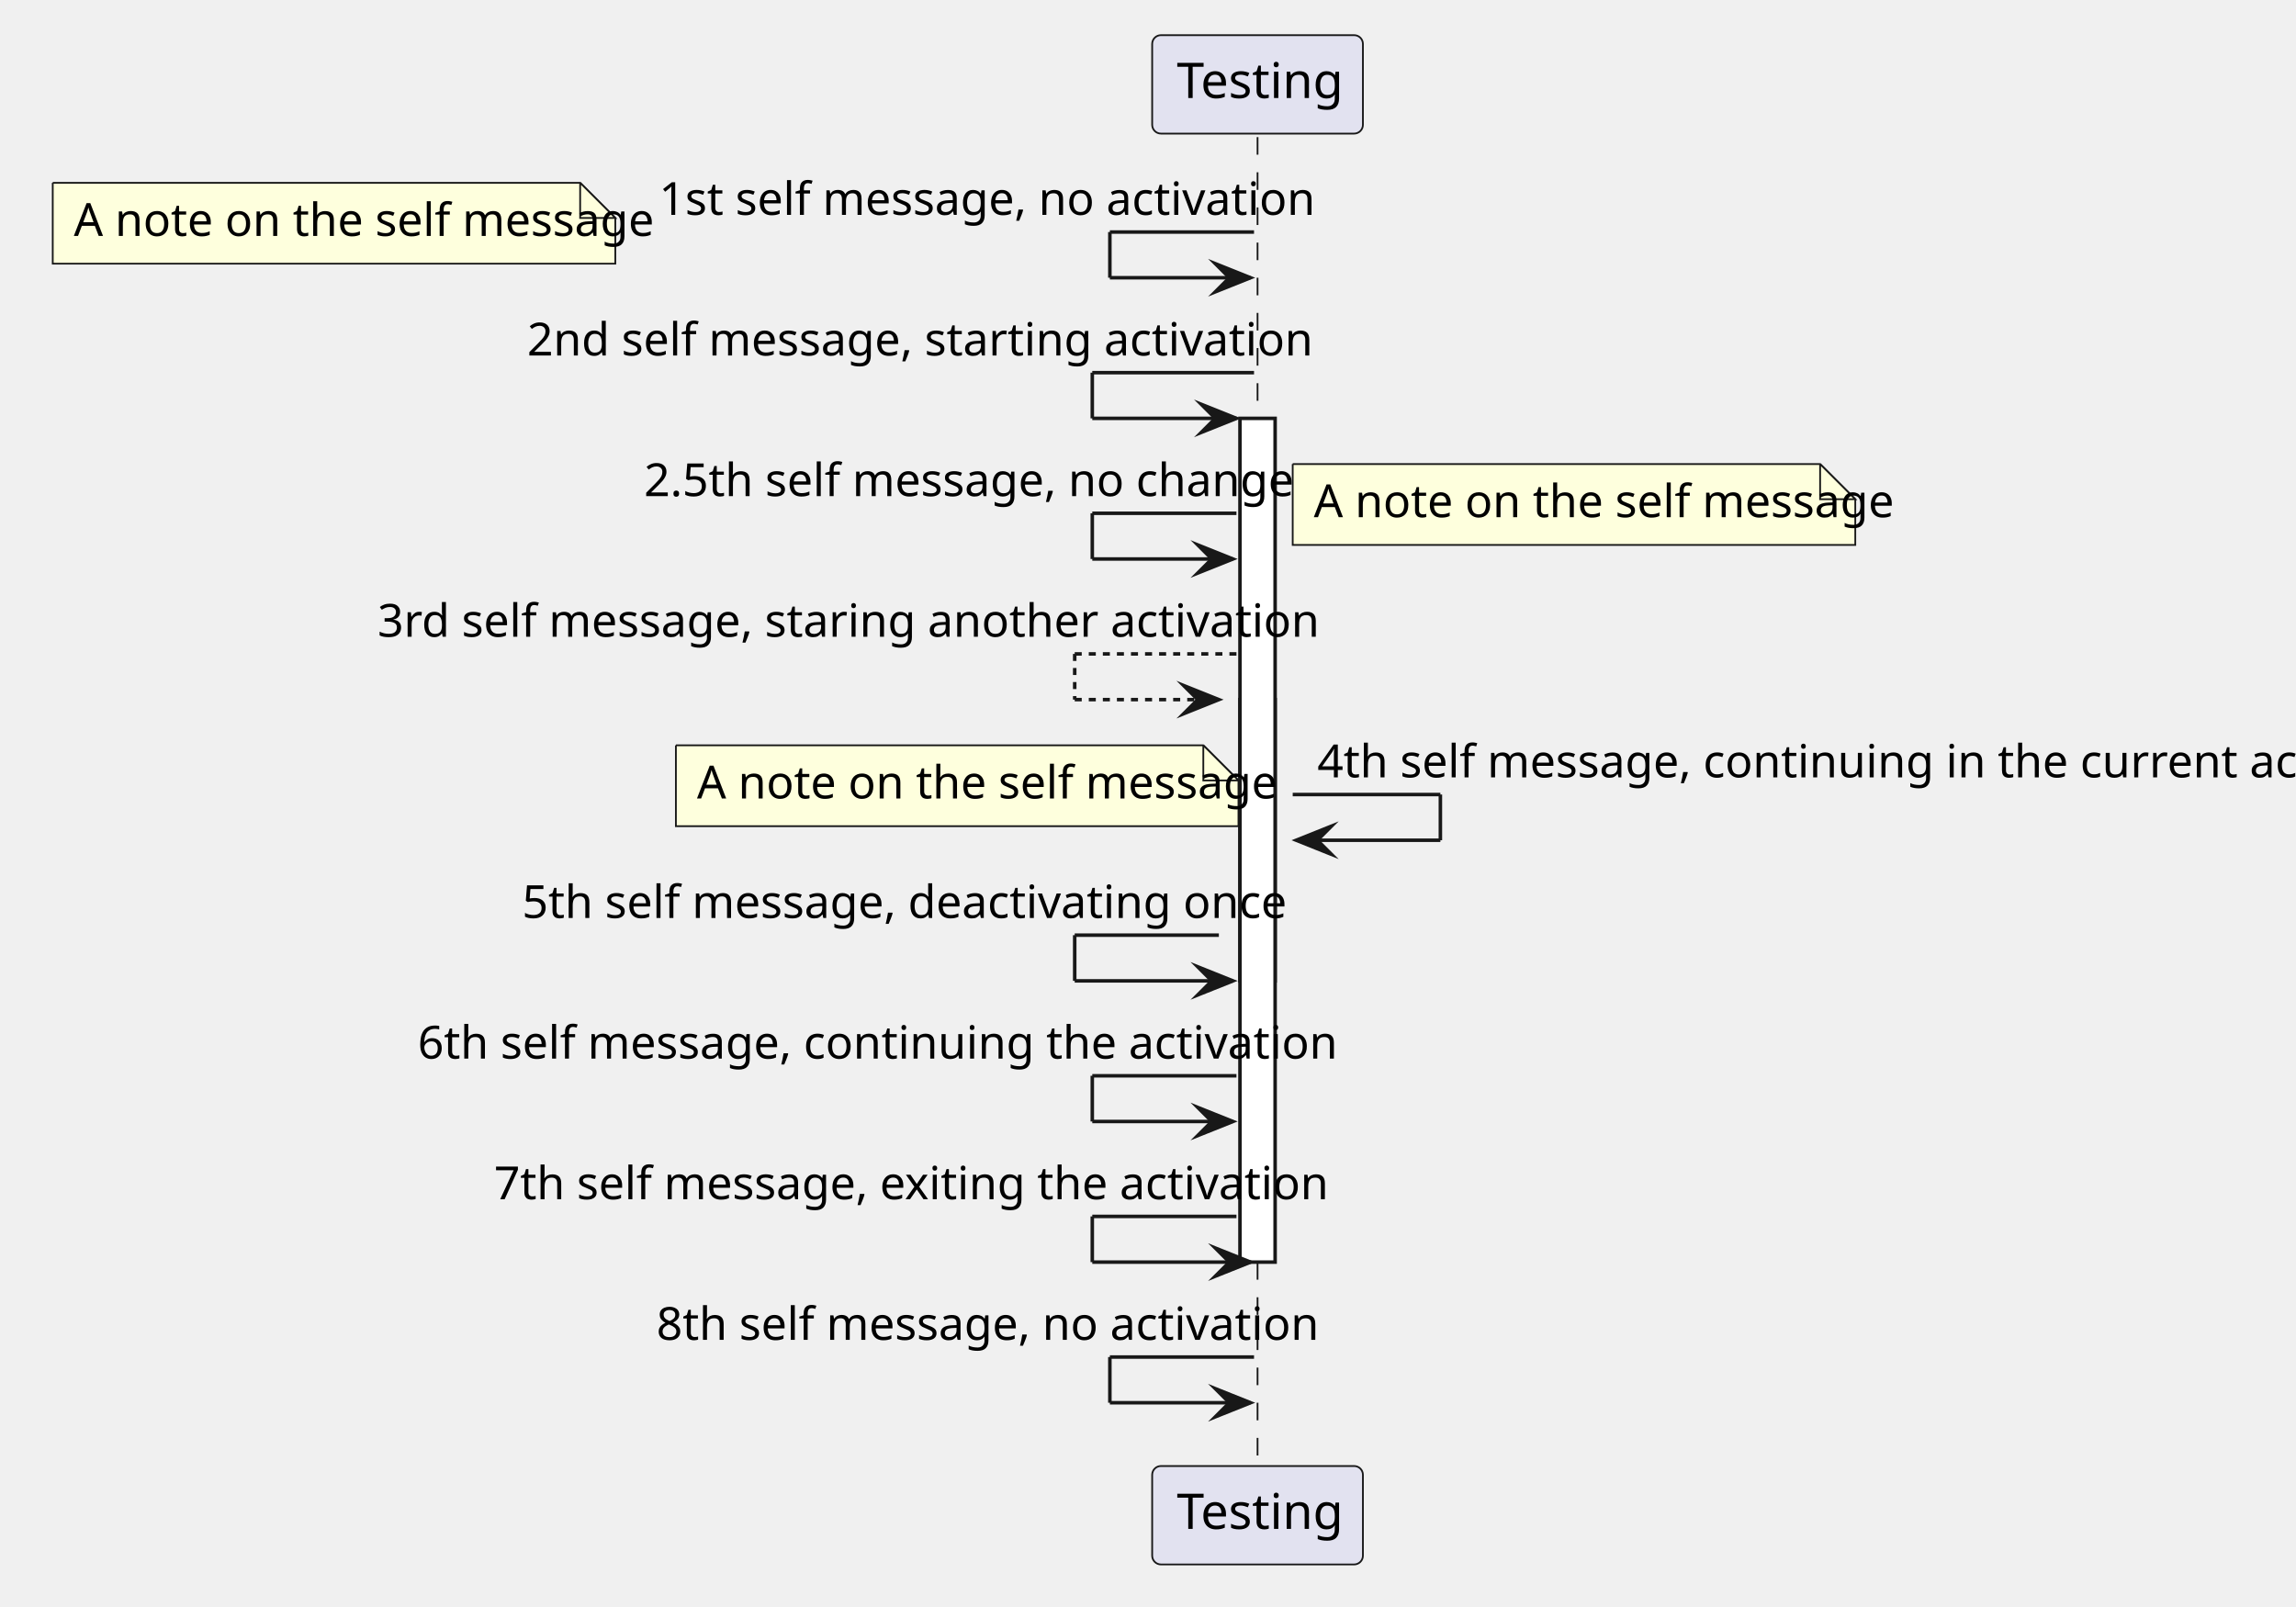
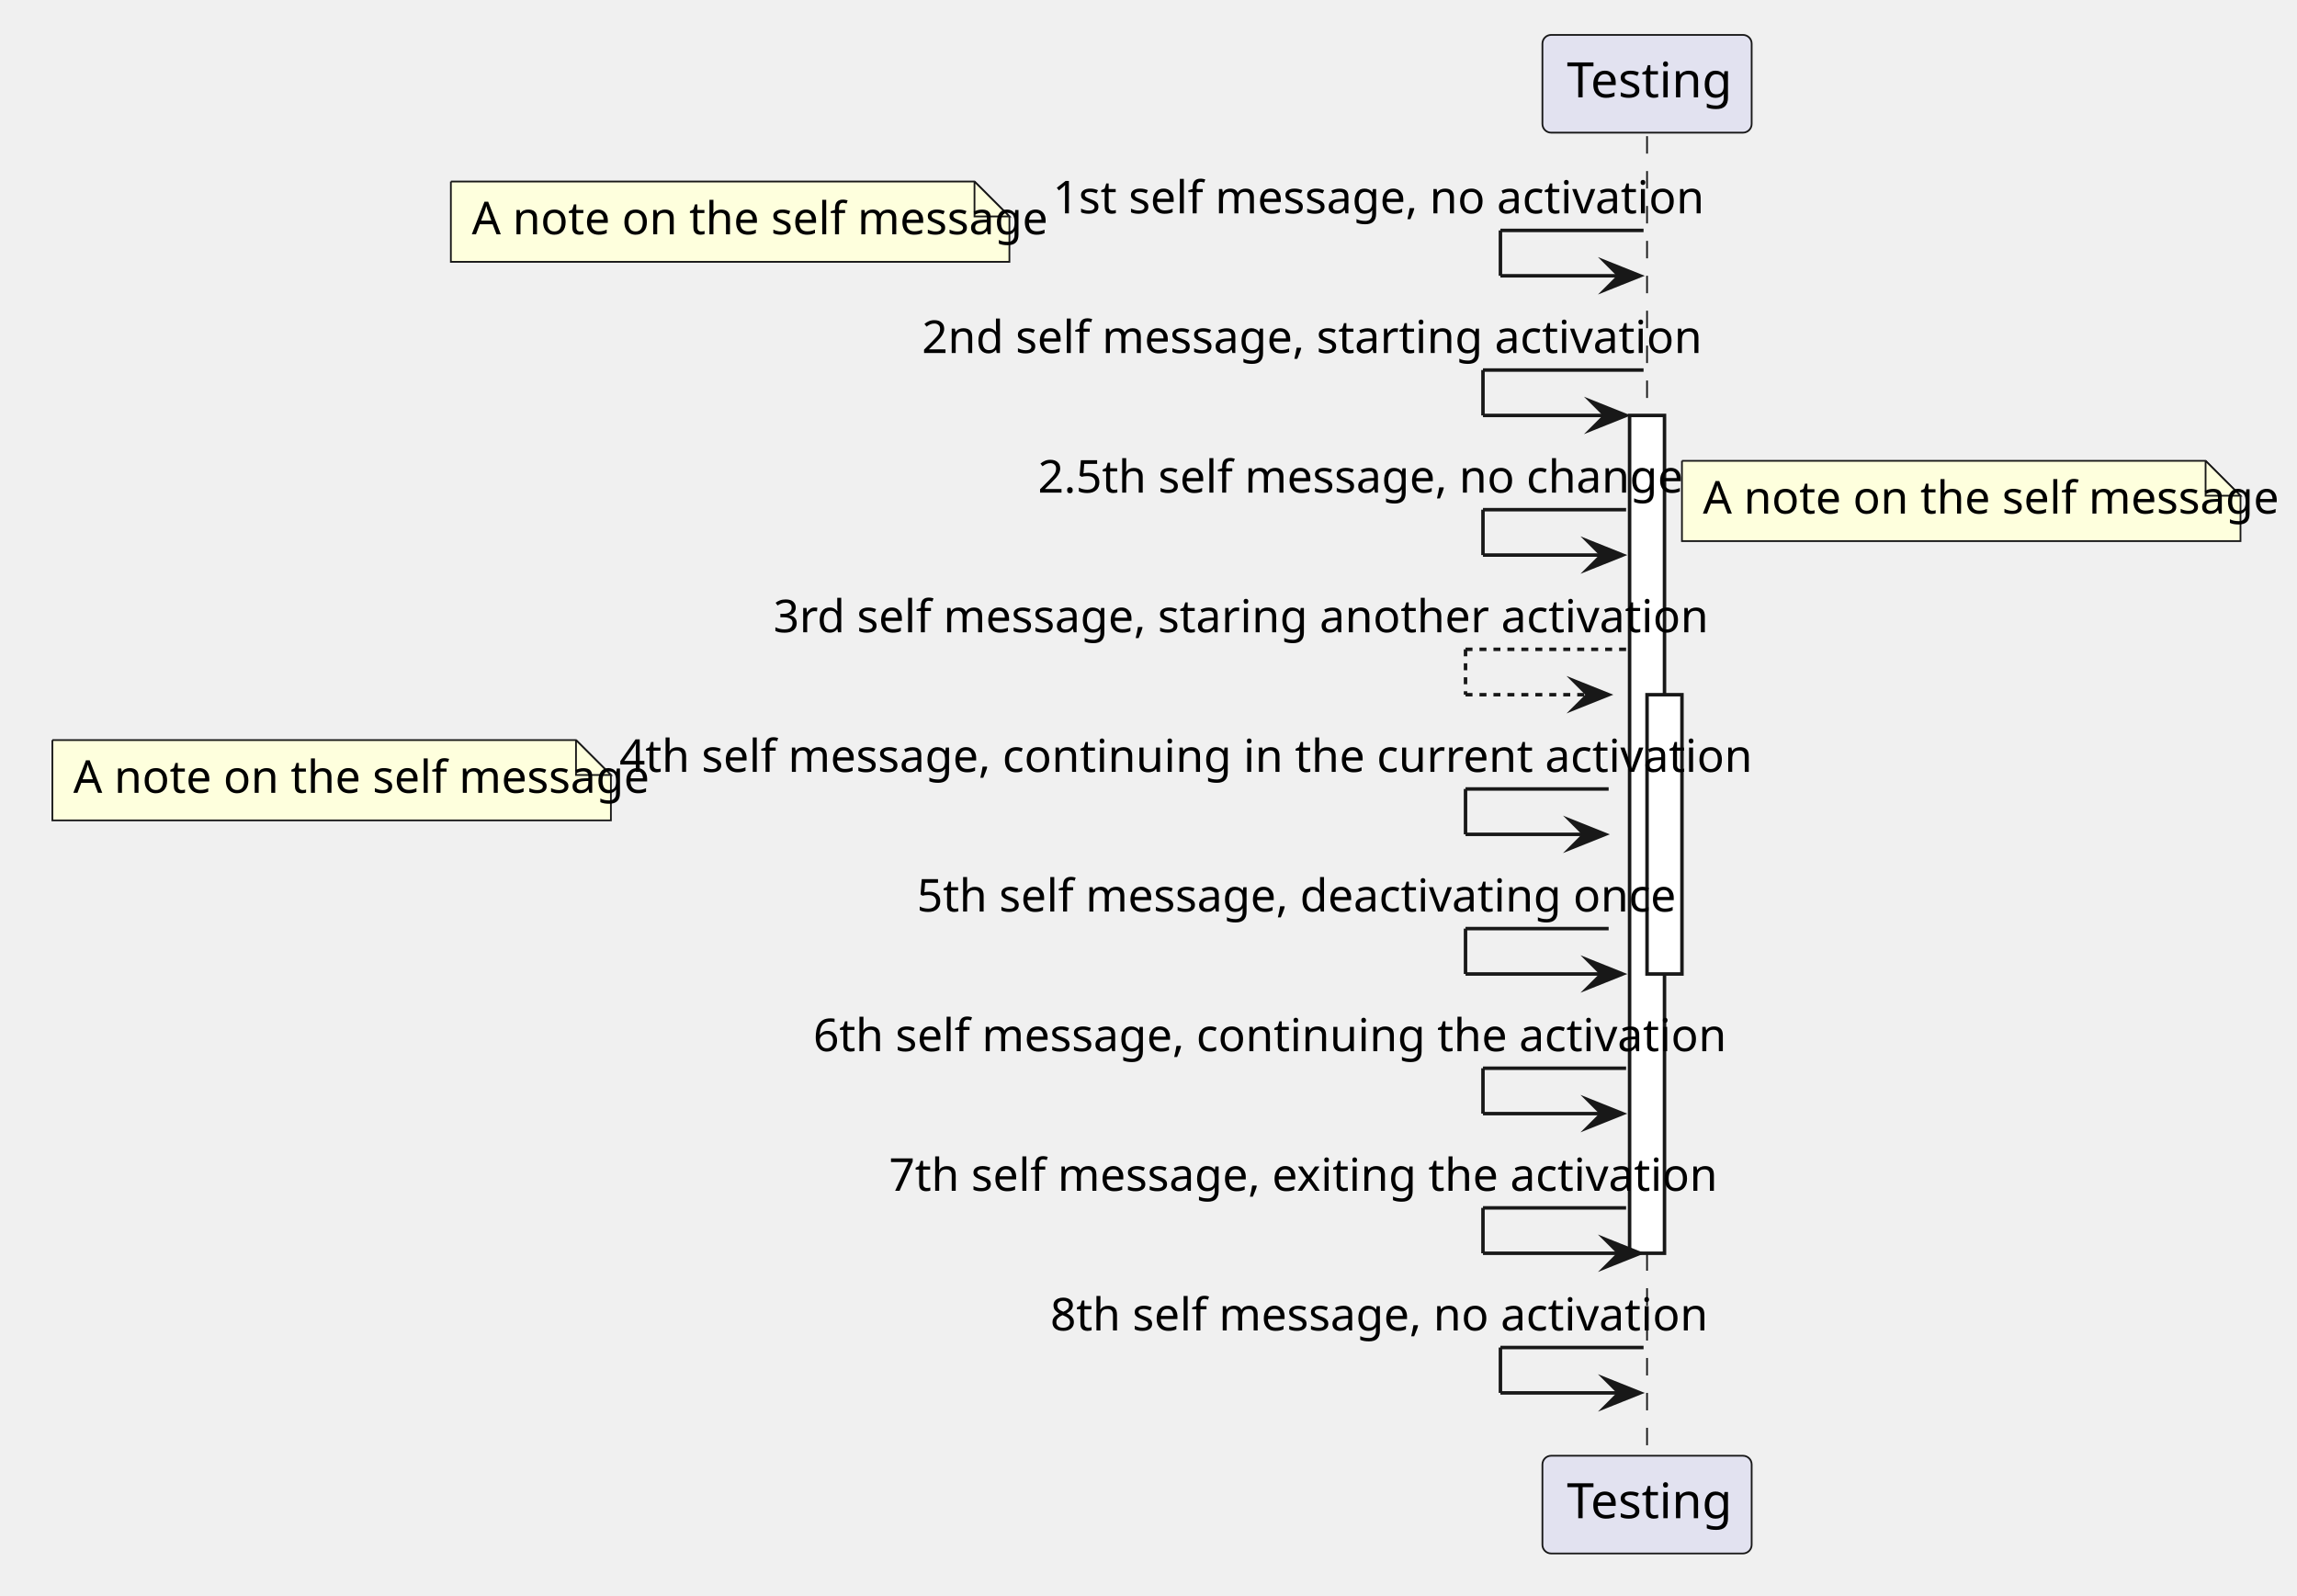
- <svg xmlns="http://www.w3.org/2000/svg" version="1.1" data-diagram-type="SEQUENCE" style="width:653px;height:457px;background:#FFFFFF;" width="653px" height="457px" viewBox="0 0 653 457" zoomAndPan="magnify" preserveAspectRatio="none" contentStyleType="text/css">
+ <svg xmlns="http://www.w3.org/2000/svg" version="1.1" data-diagram-type="SEQUENCE" style="width:658px;height:457px;background:#FFFFFF;" width="658px" height="457px" viewBox="0 0 658 457" zoomAndPan="magnify" preserveAspectRatio="none" contentStyleType="text/css">
  <defs />
  <g font-family="sans-serif" lengthAdjust="spacing">
    <g>
-       <rect x="354.156" y="39" width="8" height="378" fill="#000" fill-opacity="0" />
-       <line x1="357.656" y1="39" x2="357.656" y2="417" style="stroke:#181818;stroke-width:0.5;stroke-dasharray:5,5;" />
+       <rect x="468.313" y="39" width="8" height="378" fill="#000" fill-opacity="0" />
+       <line x1="471.813" y1="39" x2="471.813" y2="417" style="stroke:#181818;stroke-width:0.5;stroke-dasharray:5,5;" />
    </g>
    <g>
-       <rect x="352.656" y="199" width="10" height="80" fill="#FFF" style="stroke:#181818;stroke-width:1;" />
+       <rect x="466.813" y="119" width="10" height="240" fill="#FFF" style="stroke:#181818;stroke-width:1;" />
    </g>
    <g>
-       <rect x="352.656" y="119" width="10" height="240" fill="#FFF" style="stroke:#181818;stroke-width:1;" />
+       <rect x="471.813" y="199" width="10" height="80" fill="#FFF" style="stroke:#181818;stroke-width:1;" />
    </g>
-     <rect x="327.688" y="10" width="59.938" height="28" fill="#E2E2F0" rx="2.5" ry="2.5" style="stroke:#181818;stroke-width:0.5;" />
-     <text x="334.688" y="27.889" fill="#000" font-size="14" textLength="45.938">Testing</text>
-     <rect x="327.688" y="417" width="59.938" height="28" fill="#E2E2F0" rx="2.5" ry="2.5" style="stroke:#181818;stroke-width:0.5;" />
-     <text x="334.688" y="434.889" fill="#000" font-size="14" textLength="45.938">Testing</text>
-     <line x1="315.656" y1="66" x2="356.656" y2="66" style="stroke:#181818;stroke-width:1;" />
-     <line x1="315.656" y1="66" x2="315.656" y2="79" style="stroke:#181818;stroke-width:1;" />
-     <line x1="315.656" y1="79" x2="355.656" y2="79" style="stroke:#181818;stroke-width:1;" />
-     <polygon points="345.656,75,355.656,79,345.656,83,349.656,79" fill="#181818" style="stroke:#181818;stroke-width:1;stroke-linejoin:miter;stroke-miterlimit:10;" />
-     <text x="187.425" y="61.111" fill="#000" font-size="13" textLength="163.231">1st self message, no activation</text>
-     <path d="M15,52 L15,75 L175,75 L175,62 L165,52 L15,52" fill="#FEFFDD" style="stroke:#181818;stroke-width:0.5;" />
-     <path d="M165,52 L165,62 L175,62 L165,52" fill="#FEFFDD" style="stroke:#181818;stroke-width:0.5;" />
-     <text x="21" y="67.111" fill="#000" font-size="13" textLength="139.425">A note on the self message</text>
-     <line x1="310.656" y1="106" x2="356.656" y2="106" style="stroke:#181818;stroke-width:1;" />
-     <line x1="310.656" y1="106" x2="310.656" y2="119" style="stroke:#181818;stroke-width:1;" />
-     <line x1="310.656" y1="119" x2="351.656" y2="119" style="stroke:#181818;stroke-width:1;" />
-     <polygon points="341.656,115,351.656,119,341.656,123,345.656,119" fill="#181818" style="stroke:#181818;stroke-width:1;stroke-linejoin:miter;stroke-miterlimit:10;" />
-     <text x="149.925" y="101.111" fill="#000" font-size="13" textLength="195.731">2nd self message, starting activation</text>
-     <line x1="310.656" y1="146" x2="351.656" y2="146" style="stroke:#181818;stroke-width:1;" />
-     <line x1="310.656" y1="146" x2="310.656" y2="159" style="stroke:#181818;stroke-width:1;" />
-     <line x1="310.656" y1="159" x2="350.656" y2="159" style="stroke:#181818;stroke-width:1;" />
-     <polygon points="340.656,155,350.656,159,340.656,163,344.656,159" fill="#181818" style="stroke:#181818;stroke-width:1;stroke-linejoin:miter;stroke-miterlimit:10;" />
-     <text x="183.156" y="141.111" fill="#000" font-size="13" textLength="162.5">2.5th self message, no change</text>
-     <path d="M367.656,132 L367.656,155 L527.656,155 L527.656,142 L517.656,132 L367.656,132" fill="#FEFFDD" style="stroke:#181818;stroke-width:0.5;" />
-     <path d="M517.656,132 L517.656,142 L527.656,142 L517.656,132" fill="#FEFFDD" style="stroke:#181818;stroke-width:0.5;" />
-     <text x="373.656" y="147.111" fill="#000" font-size="13" textLength="139.425">A note on the self message</text>
-     <line x1="305.656" y1="186" x2="351.656" y2="186" style="stroke:#181818;stroke-width:1;stroke-dasharray:2,2;" />
-     <line x1="305.656" y1="186" x2="305.656" y2="199" style="stroke:#181818;stroke-width:1;stroke-dasharray:2,2;" />
-     <line x1="305.656" y1="199" x2="346.656" y2="199" style="stroke:#181818;stroke-width:1;stroke-dasharray:2,2;" />
-     <polygon points="336.656,195,346.656,199,336.656,203,340.656,199" fill="#181818" style="stroke:#181818;stroke-width:1;stroke-linejoin:miter;stroke-miterlimit:10;" />
-     <text x="107.388" y="181.111" fill="#000" font-size="13" textLength="233.269">3rd self message, staring another activation</text>
-     <line x1="367.656" y1="226" x2="409.656" y2="226" style="stroke:#181818;stroke-width:1;" />
-     <line x1="409.656" y1="226" x2="409.656" y2="239" style="stroke:#181818;stroke-width:1;" />
-     <line x1="368.656" y1="239" x2="409.656" y2="239" style="stroke:#181818;stroke-width:1;" />
-     <polygon points="378.656,235,368.656,239,378.656,243,374.656,239" fill="#181818" style="stroke:#181818;stroke-width:1;stroke-linejoin:miter;stroke-miterlimit:10;" />
-     <text x="374.656" y="221.111" fill="#000" font-size="13" textLength="277.388">4th self message, continuing in the current activation</text>
-     <path d="M192.231,212 L192.231,235 L352.231,235 L352.231,222 L342.231,212 L192.231,212" fill="#FEFFDD" style="stroke:#181818;stroke-width:0.5;" />
-     <path d="M342.231,212 L342.231,222 L352.231,222 L342.231,212" fill="#FEFFDD" style="stroke:#181818;stroke-width:0.5;" />
-     <text x="198.231" y="227.111" fill="#000" font-size="13" textLength="139.425">A note on the self message</text>
-     <line x1="305.656" y1="266" x2="346.656" y2="266" style="stroke:#181818;stroke-width:1;" />
-     <line x1="305.656" y1="266" x2="305.656" y2="279" style="stroke:#181818;stroke-width:1;" />
-     <line x1="305.656" y1="279" x2="350.656" y2="279" style="stroke:#181818;stroke-width:1;" />
-     <polygon points="340.656,275,350.656,279,340.656,283,344.656,279" fill="#181818" style="stroke:#181818;stroke-width:1;stroke-linejoin:miter;stroke-miterlimit:10;" />
-     <text x="148.5" y="261.111" fill="#000" font-size="13" textLength="192.156">5th self message, deactivating once</text>
-     <line x1="310.656" y1="306" x2="351.656" y2="306" style="stroke:#181818;stroke-width:1;" />
-     <line x1="310.656" y1="306" x2="310.656" y2="319" style="stroke:#181818;stroke-width:1;" />
-     <line x1="310.656" y1="319" x2="350.656" y2="319" style="stroke:#181818;stroke-width:1;" />
-     <polygon points="340.656,315,350.656,319,340.656,323,344.656,319" fill="#181818" style="stroke:#181818;stroke-width:1;stroke-linejoin:miter;stroke-miterlimit:10;" />
-     <text x="118.806" y="301.111" fill="#000" font-size="13" textLength="226.85">6th self message, continuing the activation</text>
-     <line x1="310.656" y1="346" x2="351.656" y2="346" style="stroke:#181818;stroke-width:1;" />
-     <line x1="310.656" y1="346" x2="310.656" y2="359" style="stroke:#181818;stroke-width:1;" />
-     <line x1="310.656" y1="359" x2="355.656" y2="359" style="stroke:#181818;stroke-width:1;" />
-     <polygon points="345.656,355,355.656,359,345.656,363,349.656,359" fill="#181818" style="stroke:#181818;stroke-width:1;stroke-linejoin:miter;stroke-miterlimit:10;" />
-     <text x="140.5" y="341.111" fill="#000" font-size="13" textLength="205.156">7th self message, exiting the activation</text>
-     <line x1="315.656" y1="386" x2="356.656" y2="386" style="stroke:#181818;stroke-width:1;" />
-     <line x1="315.656" y1="386" x2="315.656" y2="399" style="stroke:#181818;stroke-width:1;" />
-     <line x1="315.656" y1="399" x2="355.656" y2="399" style="stroke:#181818;stroke-width:1;" />
-     <polygon points="345.656,395,355.656,399,345.656,403,349.656,399" fill="#181818" style="stroke:#181818;stroke-width:1;stroke-linejoin:miter;stroke-miterlimit:10;" />
-     <text x="186.694" y="381.111" fill="#000" font-size="13" textLength="163.963">8th self message, no activation</text>
+     <rect x="441.844" y="10" width="59.938" height="28" fill="#E2E2F0" rx="2.5" ry="2.5" style="stroke:#181818;stroke-width:0.5;" />
+     <text x="448.844" y="27.889" fill="#000" font-size="14" textLength="45.938">Testing</text>
+     <rect x="441.844" y="417" width="59.938" height="28" fill="#E2E2F0" rx="2.5" ry="2.5" style="stroke:#181818;stroke-width:0.5;" />
+     <text x="448.844" y="434.889" fill="#000" font-size="14" textLength="45.938">Testing</text>
+     <line x1="429.813" y1="66" x2="470.813" y2="66" style="stroke:#181818;stroke-width:1;" />
+     <line x1="429.813" y1="66" x2="429.813" y2="79" style="stroke:#181818;stroke-width:1;" />
+     <line x1="429.813" y1="79" x2="469.813" y2="79" style="stroke:#181818;stroke-width:1;" />
+     <polygon points="459.813,75,469.813,79,459.813,83,463.813,79" fill="#181818" style="stroke:#181818;stroke-width:1;stroke-linejoin:miter;stroke-miterlimit:10;" />
+     <text x="301.581" y="61.111" fill="#000" font-size="13" textLength="163.231">1st self message, no activation</text>
+     <path d="M129.156,52 L129.156,75 L289.156,75 L289.156,62 L279.156,52 L129.156,52" fill="#FEFFDD" style="stroke:#181818;stroke-width:0.5;" />
+     <path d="M279.156,52 L279.156,62 L289.156,62 L279.156,52" fill="#FEFFDD" style="stroke:#181818;stroke-width:0.5;" />
+     <text x="135.156" y="67.111" fill="#000" font-size="13" textLength="139.425">A note on the self message</text>
+     <line x1="424.813" y1="106" x2="470.813" y2="106" style="stroke:#181818;stroke-width:1;" />
+     <line x1="424.813" y1="106" x2="424.813" y2="119" style="stroke:#181818;stroke-width:1;" />
+     <line x1="424.813" y1="119" x2="465.813" y2="119" style="stroke:#181818;stroke-width:1;" />
+     <polygon points="455.813,115,465.813,119,455.813,123,459.813,119" fill="#181818" style="stroke:#181818;stroke-width:1;stroke-linejoin:miter;stroke-miterlimit:10;" />
+     <text x="264.081" y="101.111" fill="#000" font-size="13" textLength="195.731">2nd self message, starting activation</text>
+     <line x1="424.813" y1="146" x2="465.813" y2="146" style="stroke:#181818;stroke-width:1;" />
+     <line x1="424.813" y1="146" x2="424.813" y2="159" style="stroke:#181818;stroke-width:1;" />
+     <line x1="424.813" y1="159" x2="464.813" y2="159" style="stroke:#181818;stroke-width:1;" />
+     <polygon points="454.813,155,464.813,159,454.813,163,458.813,159" fill="#181818" style="stroke:#181818;stroke-width:1;stroke-linejoin:miter;stroke-miterlimit:10;" />
+     <text x="297.312" y="141.111" fill="#000" font-size="13" textLength="162.5">2.5th self message, no change</text>
+     <path d="M481.813,132 L481.813,155 L641.813,155 L641.813,142 L631.813,132 L481.813,132" fill="#FEFFDD" style="stroke:#181818;stroke-width:0.5;" />
+     <path d="M631.813,132 L631.813,142 L641.813,142 L631.813,132" fill="#FEFFDD" style="stroke:#181818;stroke-width:0.5;" />
+     <text x="487.813" y="147.111" fill="#000" font-size="13" textLength="139.425">A note on the self message</text>
+     <line x1="419.813" y1="186" x2="465.813" y2="186" style="stroke:#181818;stroke-width:1;stroke-dasharray:2,2;" />
+     <line x1="419.813" y1="186" x2="419.813" y2="199" style="stroke:#181818;stroke-width:1;stroke-dasharray:2,2;" />
+     <line x1="419.813" y1="199" x2="460.813" y2="199" style="stroke:#181818;stroke-width:1;stroke-dasharray:2,2;" />
+     <polygon points="450.813,195,460.813,199,450.813,203,454.813,199" fill="#181818" style="stroke:#181818;stroke-width:1;stroke-linejoin:miter;stroke-miterlimit:10;" />
+     <text x="221.544" y="181.111" fill="#000" font-size="13" textLength="233.269">3rd self message, staring another activation</text>
+     <line x1="419.813" y1="226" x2="460.813" y2="226" style="stroke:#181818;stroke-width:1;" />
+     <line x1="419.813" y1="226" x2="419.813" y2="239" style="stroke:#181818;stroke-width:1;" />
+     <line x1="419.813" y1="239" x2="459.813" y2="239" style="stroke:#181818;stroke-width:1;" />
+     <polygon points="449.813,235,459.813,239,449.813,243,453.813,239" fill="#181818" style="stroke:#181818;stroke-width:1;stroke-linejoin:miter;stroke-miterlimit:10;" />
+     <text x="177.425" y="221.111" fill="#000" font-size="13" textLength="277.388">4th self message, continuing in the current activation</text>
+     <path d="M15,212 L15,235 L175,235 L175,222 L165,212 L15,212" fill="#FEFFDD" style="stroke:#181818;stroke-width:0.5;" />
+     <path d="M165,212 L165,222 L175,222 L165,212" fill="#FEFFDD" style="stroke:#181818;stroke-width:0.5;" />
+     <text x="21" y="227.111" fill="#000" font-size="13" textLength="139.425">A note on the self message</text>
+     <line x1="419.813" y1="266" x2="460.813" y2="266" style="stroke:#181818;stroke-width:1;" />
+     <line x1="419.813" y1="266" x2="419.813" y2="279" style="stroke:#181818;stroke-width:1;" />
+     <line x1="419.813" y1="279" x2="464.813" y2="279" style="stroke:#181818;stroke-width:1;" />
+     <polygon points="454.813,275,464.813,279,454.813,283,458.813,279" fill="#181818" style="stroke:#181818;stroke-width:1;stroke-linejoin:miter;stroke-miterlimit:10;" />
+     <text x="262.656" y="261.111" fill="#000" font-size="13" textLength="192.156">5th self message, deactivating once</text>
+     <line x1="424.813" y1="306" x2="465.813" y2="306" style="stroke:#181818;stroke-width:1;" />
+     <line x1="424.813" y1="306" x2="424.813" y2="319" style="stroke:#181818;stroke-width:1;" />
+     <line x1="424.813" y1="319" x2="464.813" y2="319" style="stroke:#181818;stroke-width:1;" />
+     <polygon points="454.813,315,464.813,319,454.813,323,458.813,319" fill="#181818" style="stroke:#181818;stroke-width:1;stroke-linejoin:miter;stroke-miterlimit:10;" />
+     <text x="232.962" y="301.111" fill="#000" font-size="13" textLength="226.85">6th self message, continuing the activation</text>
+     <line x1="424.813" y1="346" x2="465.813" y2="346" style="stroke:#181818;stroke-width:1;" />
+     <line x1="424.813" y1="346" x2="424.813" y2="359" style="stroke:#181818;stroke-width:1;" />
+     <line x1="424.813" y1="359" x2="469.813" y2="359" style="stroke:#181818;stroke-width:1;" />
+     <polygon points="459.813,355,469.813,359,459.813,363,463.813,359" fill="#181818" style="stroke:#181818;stroke-width:1;stroke-linejoin:miter;stroke-miterlimit:10;" />
+     <text x="254.656" y="341.111" fill="#000" font-size="13" textLength="205.156">7th self message, exiting the activation</text>
+     <line x1="429.813" y1="386" x2="470.813" y2="386" style="stroke:#181818;stroke-width:1;" />
+     <line x1="429.813" y1="386" x2="429.813" y2="399" style="stroke:#181818;stroke-width:1;" />
+     <line x1="429.813" y1="399" x2="469.813" y2="399" style="stroke:#181818;stroke-width:1;" />
+     <polygon points="459.813,395,469.813,399,459.813,403,463.813,399" fill="#181818" style="stroke:#181818;stroke-width:1;stroke-linejoin:miter;stroke-miterlimit:10;" />
+     <text x="300.85" y="381.111" fill="#000" font-size="13" textLength="163.963">8th self message, no activation</text>
  </g>
</svg>
